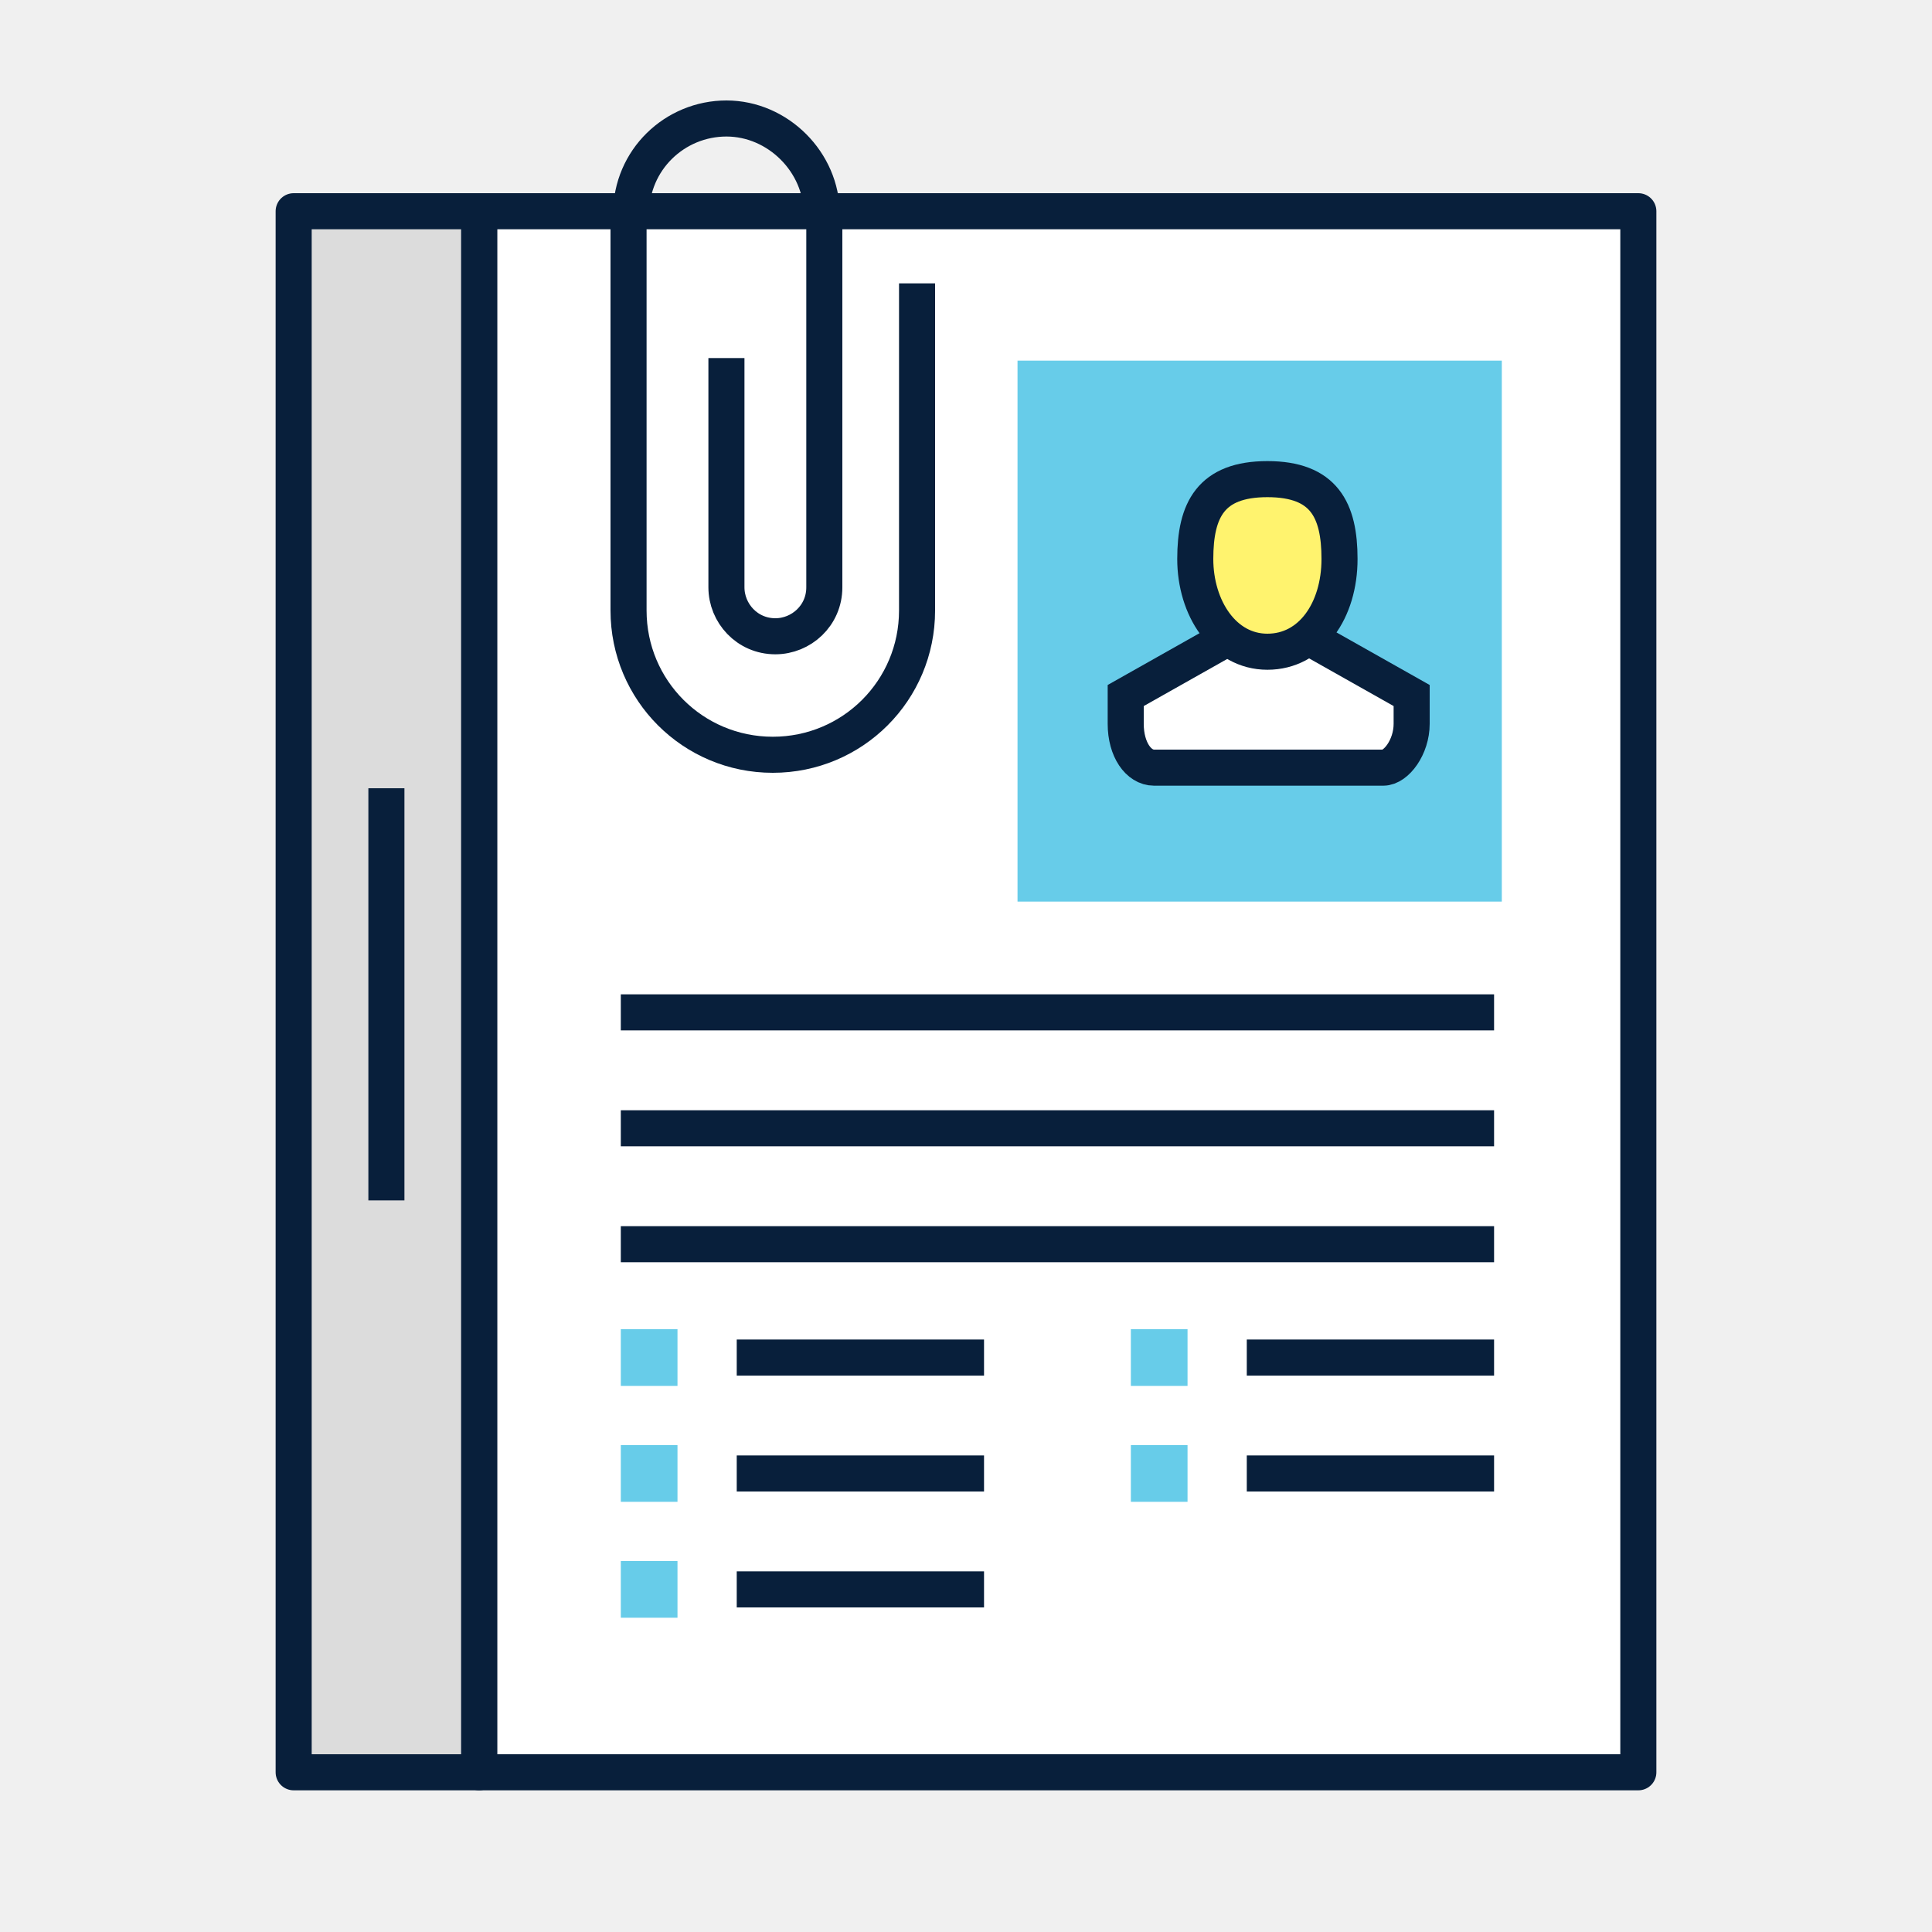
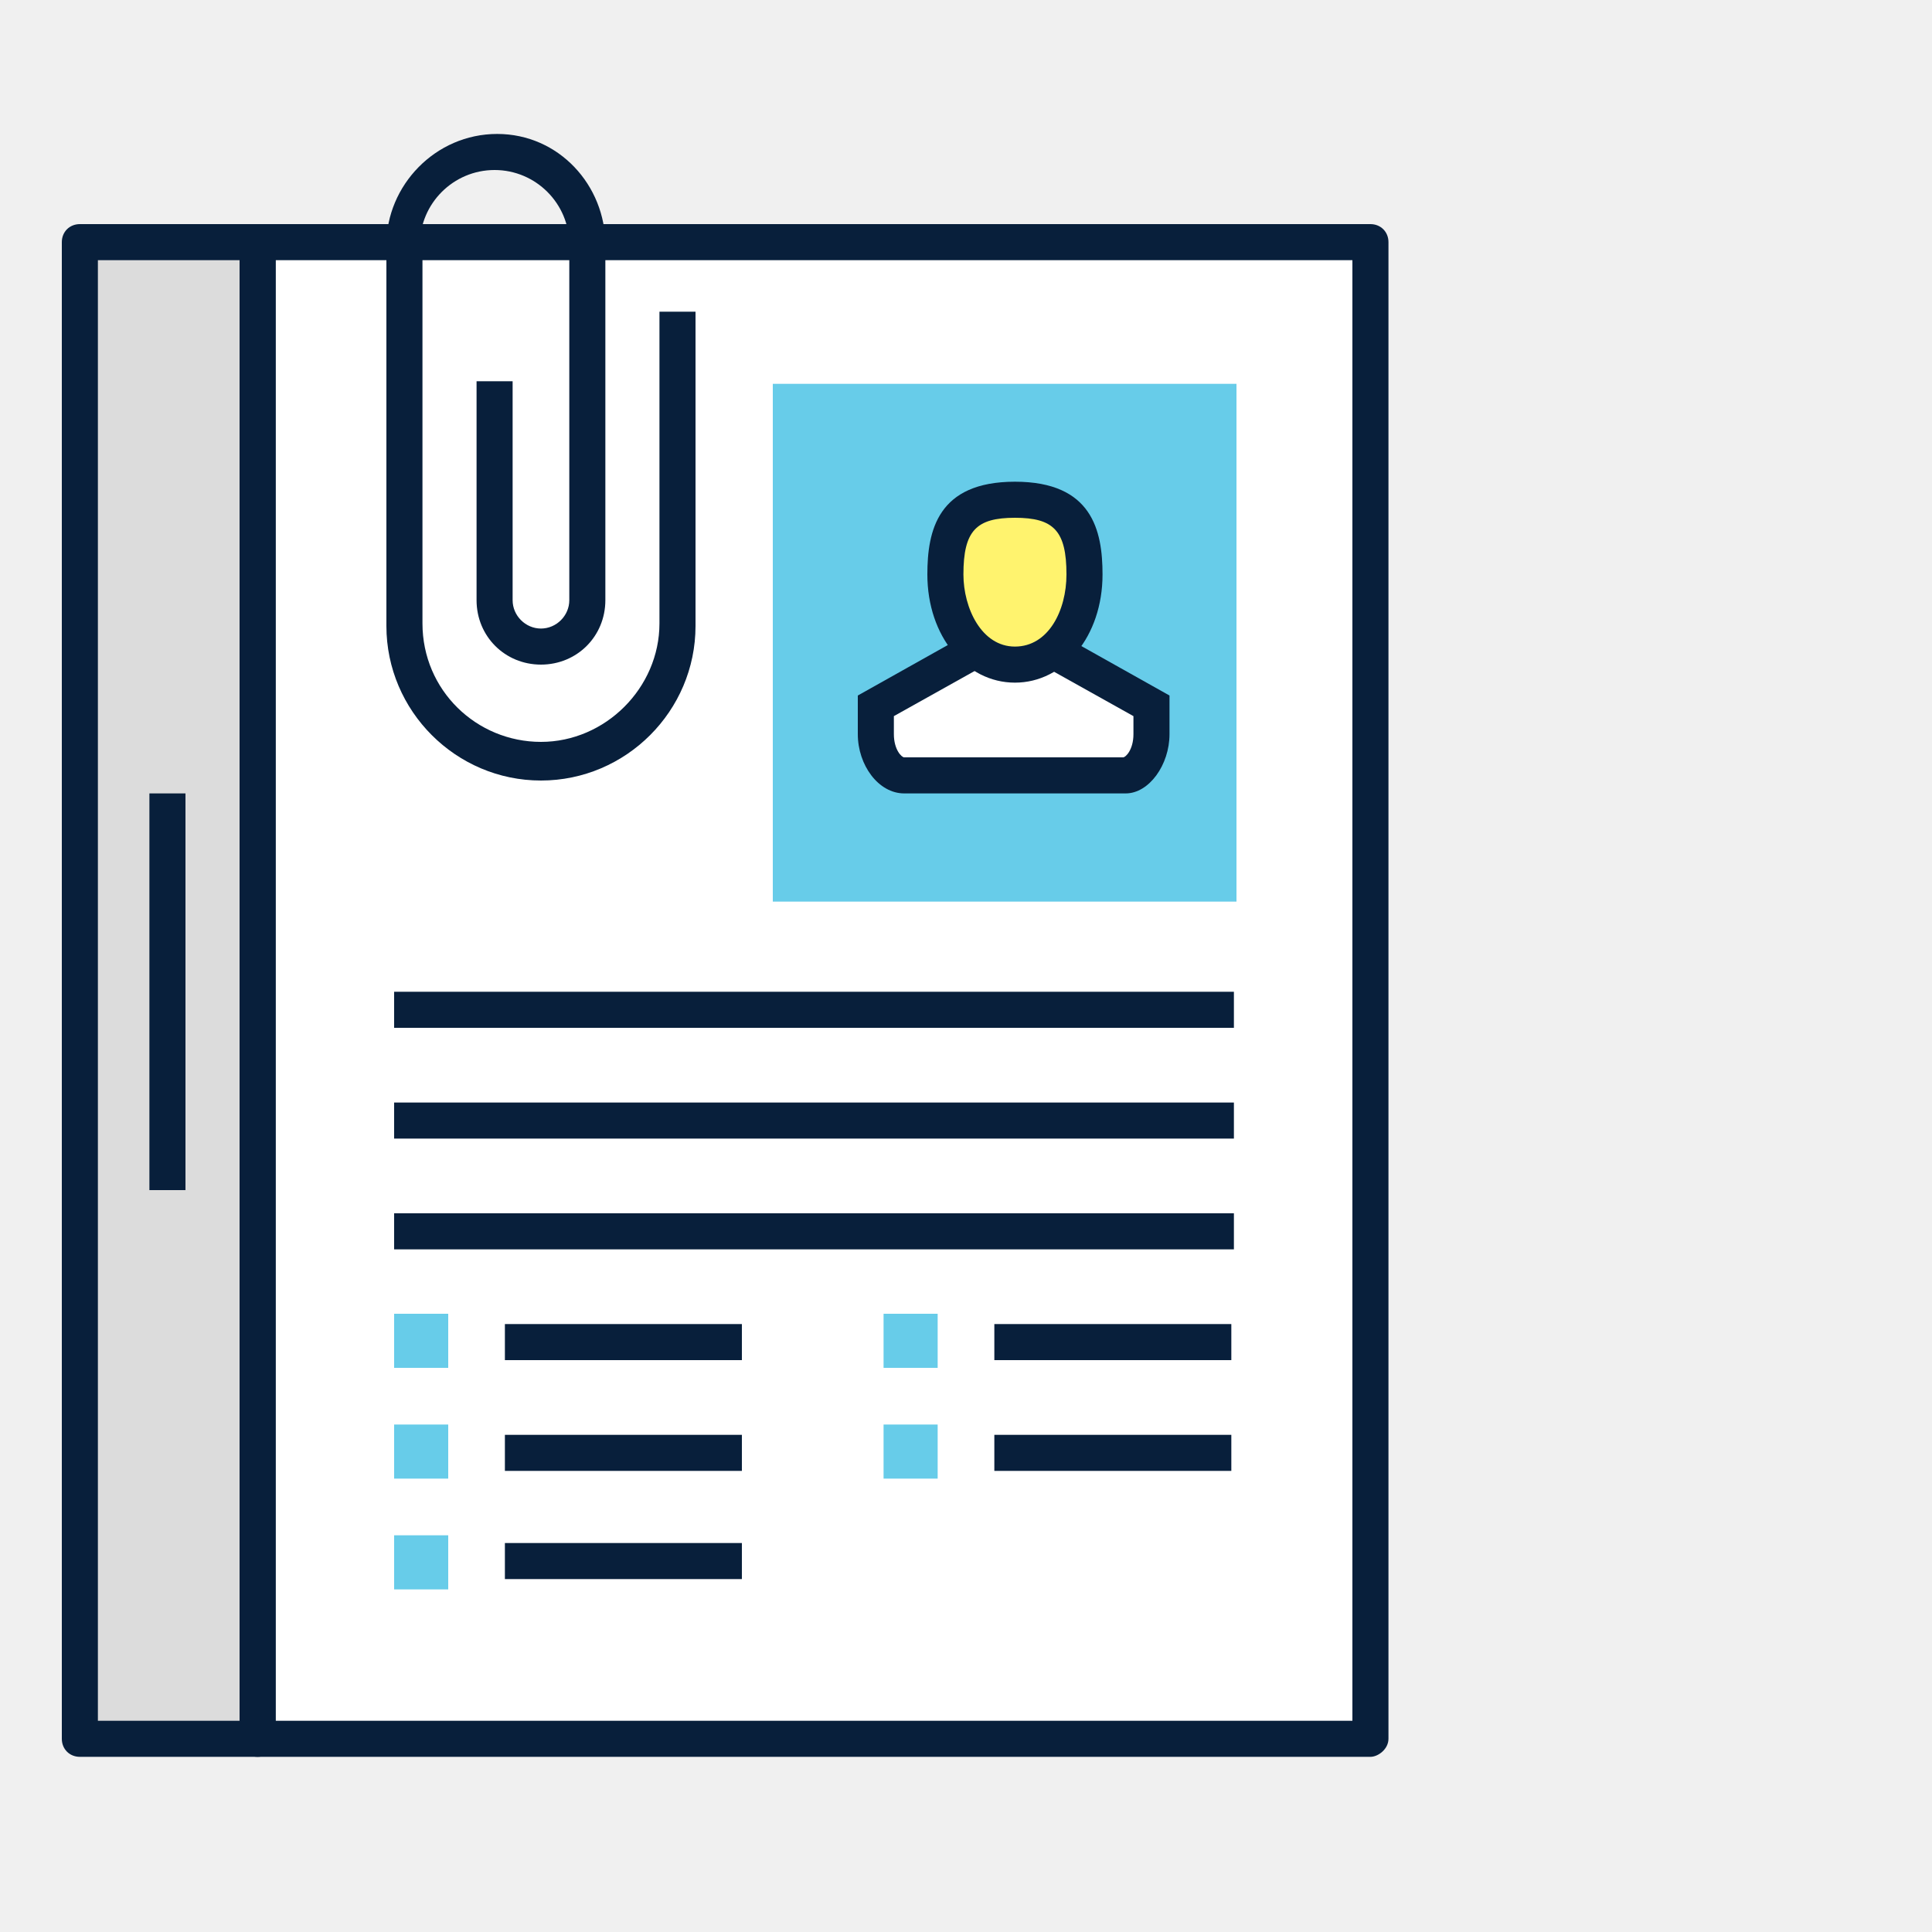
<svg xmlns="http://www.w3.org/2000/svg" version="1.1" id="Layer_1" x="0px" y="0px" viewBox="0 0 75 75" style="enable-background:new 0 0 75 75;" xml:space="preserve">
  <g>
    <g>
-       <rect x="18.6" y="8.2" style="fill:#FFFFFF;" width="45" height="60.6" />
-       <rect x="18.6" y="8.2" style="fill:#FFFFFF;stroke:#081F3B;stroke-width:1.4;stroke-linejoin:round;stroke-miterlimit:10;" width="45" height="60.6" />
-       <rect x="11.4" y="8.2" style="fill:#DCDCDC;stroke:#081F3B;stroke-width:1.4;stroke-linejoin:round;stroke-miterlimit:10;" width="7.2" height="60.6" />
-       <rect x="39.5" y="14" style="fill:#67CCE9;" width="18.8" height="21" />
+       <rect x="10" y="9.4" style="fill:#FFFFFF;" width="43.2" height="58.1" />
      <g>
-         <path style="fill:#FFFFFF;" d="M50.9,24.8l3.9,2.2c0,0,0,0.2,0,1.1c0,0.9-0.6,1.7-1.1,1.7h-8.9c-0.6,0-1.1-0.7-1.1-1.7     c0-0.9,0-1.1,0-1.1l3.9-2.2" />
-         <path style="fill:#FFF36E;stroke:#081F3B;stroke-width:1.4;stroke-miterlimit:10;" d="M52,21.7c0,2-1.1,3.6-2.8,3.6     c-1.7,0-2.8-1.7-2.8-3.6s0.6-3.1,2.8-3.1S52,19.8,52,21.7z" />
-         <path style="fill:none;stroke:#081F3B;stroke-width:1.4;stroke-miterlimit:10;" d="M50.9,24.8l3.9,2.2c0,0,0,0.2,0,1.1     c0,0.9-0.6,1.7-1.1,1.7h-8.9c-0.6,0-1.1-0.7-1.1-1.7c0-0.9,0-1.1,0-1.1l3.9-2.2" />
+         <rect x="10" y="9.4" style="fill:#FFFFFF;" width="43.2" height="58.1" />
+         <path style="fill:#081F3B;" d="M53.2,68.2H10c-0.4,0-0.7-0.3-0.7-0.7V9.4C9.3,9,9.6,8.7,10,8.7h43.2c0.4,0,0.7,0.3,0.7,0.7v58.1     C53.9,67.9,53.5,68.2,53.2,68.2z M10.7,66.8h41.8V10.1H10.7V66.8z" />
      </g>
      <g>
-         <path style="fill:none;stroke:#081F3B;stroke-width:1.4;stroke-miterlimit:10;" d="M28.2,13.9v8.9c0,1,0.8,1.9,1.9,1.9     c1,0,1.9-0.8,1.9-1.9V8.3" />
-         <path style="fill:none;stroke:#081F3B;stroke-width:1.4;stroke-miterlimit:10;" d="M24.5,8.3c0-2.1,1.7-3.7,3.7-3.7     s3.7,1.7,3.7,3.7" />
-         <path style="fill:none;stroke:#081F3B;stroke-width:1.4;stroke-miterlimit:10;" d="M35.6,11v12.7c0,3.1-2.5,5.6-5.6,5.6     s-5.6-2.5-5.6-5.6V8.3" />
+         <rect x="3.1" y="9.4" style="fill:#DCDCDC;" width="6.9" height="58.1" />
+         <path style="fill:#081F3B;" d="M10,68.2H3.1c-0.4,0-0.7-0.3-0.7-0.7V9.4c0-0.4,0.3-0.7,0.7-0.7H10c0.4,0,0.7,0.3,0.7,0.7v58.1     C10.7,67.9,10.4,68.2,10,68.2z M3.8,66.8h5.5V10.1H3.8V66.8z" />
+       </g>
+       <g>
+         <rect x="30" y="14.9" style="fill:#67CCE9;" width="18" height="20.1" />
      </g>
      <g>
        <g>
-           <line style="fill:none;stroke:#081F3B;stroke-width:1.4;stroke-miterlimit:10;" x1="28.6" y1="52.7" x2="38.2" y2="52.7" />
+           <path style="fill:#FFFFFF;" d="M41,25.3l3.7,2.1c0,0,0,0.2,0,1.1c0,0.9-0.5,1.6-1.1,1.6h-8.6c-0.5,0-1.1-0.7-1.1-1.6      c0-0.9,0-1.1,0-1.1l3.7-2.1" />
+         </g>
+         <g>
+           <path style="fill:#FFF36E;" d="M42.1,22.4c0,1.9-1,3.5-2.7,3.5c-1.6,0-2.7-1.6-2.7-3.5s0.5-2.9,2.7-2.9      C41.5,19.4,42.1,20.5,42.1,22.4z" />
+           <path style="fill:#081F3B;" d="M39.4,26.5c-1.9,0-3.4-1.8-3.4-4.2c0-1.7,0.4-3.6,3.4-3.6s3.4,1.9,3.4,3.6      C42.8,24.7,41.3,26.5,39.4,26.5z M39.4,20.1c-1.5,0-2,0.5-2,2.2c0,1.3,0.7,2.8,2,2.8s2-1.4,2-2.8C41.4,20.6,40.9,20.1,39.4,20.1      z" />
+         </g>
+         <g>
+           <path style="fill:#081F3B;" d="M43.7,30.8h-8.6c-1,0-1.8-1.1-1.8-2.3V27l4.1-2.3l0.7,1.2l-3.4,1.9v0.7c0,0.6,0.3,0.9,0.4,0.9      l8.5,0c0.1,0,0.4-0.3,0.4-0.9v-0.7l-3.4-1.9l0.7-1.2l4.1,2.3v1.5C45.4,29.7,44.6,30.8,43.7,30.8z" />
+         </g>
+       </g>
+       <g>
+         <g>
+           <path style="fill:#081F3B;" d="M21,25.8c-1.4,0-2.5-1.1-2.5-2.5v-8.5h1.4v8.5c0,0.6,0.5,1.1,1.1,1.1s1.1-0.5,1.1-1.1V9.5h1.4      v13.8C23.5,24.7,22.4,25.8,21,25.8z" />
+         </g>
+         <g>
+           <path style="fill:#081F3B;" d="M23.5,9.5h-1.4c0-1.6-1.3-2.9-2.9-2.9s-2.9,1.3-2.9,2.9H15c0-2.3,1.9-4.3,4.3-4.3      S23.5,7.2,23.5,9.5z" />
+         </g>
+         <g>
+           <path style="fill:#081F3B;" d="M21,30.3c-3.3,0-6-2.7-6-6V9.5h1.4v14.7c0,2.6,2.1,4.6,4.6,4.6s4.6-2.1,4.6-4.6V12.1H27v12.2      C27,27.6,24.3,30.3,21,30.3z" />
+         </g>
+       </g>
+       <g>
+         <g>
          <g>
-             <rect x="24.1" y="51.6" style="fill:#67CCE9;" width="2.2" height="2.2" />
+             <rect x="19.6" y="51.4" style="fill:#081F3B;" width="9.2" height="1.4" />
+           </g>
+           <g>
+             <g>
+               <rect x="15.3" y="51" style="fill:#67CCE9;" width="2.1" height="2.1" />
+             </g>
          </g>
        </g>
        <g>
-           <line style="fill:none;stroke:#081F3B;stroke-width:1.4;stroke-miterlimit:10;" x1="28.6" y1="57.2" x2="38.2" y2="57.2" />
          <g>
-             <rect x="24.1" y="56.1" style="fill:#67CCE9;" width="2.2" height="2.2" />
+             <rect x="19.6" y="55.7" style="fill:#081F3B;" width="9.2" height="1.4" />
+           </g>
+           <g>
+             <g>
+               <rect x="15.3" y="55.3" style="fill:#67CCE9;" width="2.1" height="2.1" />
+             </g>
          </g>
        </g>
        <g>
-           <line style="fill:none;stroke:#081F3B;stroke-width:1.4;stroke-miterlimit:10;" x1="28.6" y1="61.7" x2="38.2" y2="61.7" />
          <g>
-             <rect x="24.1" y="60.6" style="fill:#67CCE9;" width="2.2" height="2.2" />
+             <rect x="19.6" y="59.9" style="fill:#081F3B;" width="9.2" height="1.4" />
+           </g>
+           <g>
+             <g>
+               <rect x="15.3" y="59.6" style="fill:#67CCE9;" width="2.1" height="2.1" />
+             </g>
          </g>
        </g>
        <g>
-           <line style="fill:none;stroke:#081F3B;stroke-width:1.4;stroke-miterlimit:10;" x1="48.4" y1="52.7" x2="58" y2="52.7" />
          <g>
-             <rect x="43.9" y="51.6" style="fill:#67CCE9;" width="2.2" height="2.2" />
+             <rect x="38.6" y="51.4" style="fill:#081F3B;" width="9.2" height="1.4" />
+           </g>
+           <g>
+             <g>
+               <rect x="34.3" y="51" style="fill:#67CCE9;" width="2.1" height="2.1" />
+             </g>
          </g>
        </g>
        <g>
-           <line style="fill:none;stroke:#081F3B;stroke-width:1.4;stroke-miterlimit:10;" x1="48.4" y1="57.2" x2="58" y2="57.2" />
          <g>
-             <rect x="43.9" y="56.1" style="fill:#67CCE9;" width="2.2" height="2.2" />
+             <rect x="38.6" y="55.7" style="fill:#081F3B;" width="9.2" height="1.4" />
+           </g>
+           <g>
+             <g>
+               <rect x="34.3" y="55.3" style="fill:#67CCE9;" width="2.1" height="2.1" />
+             </g>
          </g>
        </g>
      </g>
-       <line style="fill:none;stroke:#081F3B;stroke-width:1.4;stroke-miterlimit:10;" x1="24.1" y1="48.3" x2="58" y2="48.3" />
-       <line style="fill:none;stroke:#081F3B;stroke-width:1.4;stroke-miterlimit:10;" x1="24.1" y1="43.8" x2="58" y2="43.8" />
-       <line style="fill:none;stroke:#081F3B;stroke-width:1.4;stroke-miterlimit:10;" x1="24.1" y1="39.3" x2="58" y2="39.3" />
-       <line style="fill:none;stroke:#081F3B;stroke-width:1.4;stroke-miterlimit:10;" x1="15" y1="30.6" x2="15" y2="46.6" />
+       <g>
+         <rect x="15.3" y="47.1" style="fill:#081F3B;" width="32.6" height="1.4" />
+       </g>
+       <g>
+         <rect x="15.3" y="42.8" style="fill:#081F3B;" width="32.6" height="1.4" />
+       </g>
+       <g>
+         <rect x="15.3" y="38.5" style="fill:#081F3B;" width="32.6" height="1.4" />
+       </g>
+       <g>
+         <rect x="5.8" y="30.8" style="fill:#081F3B;" width="1.4" height="15.4" />
+       </g>
    </g>
  </g>
</svg>
